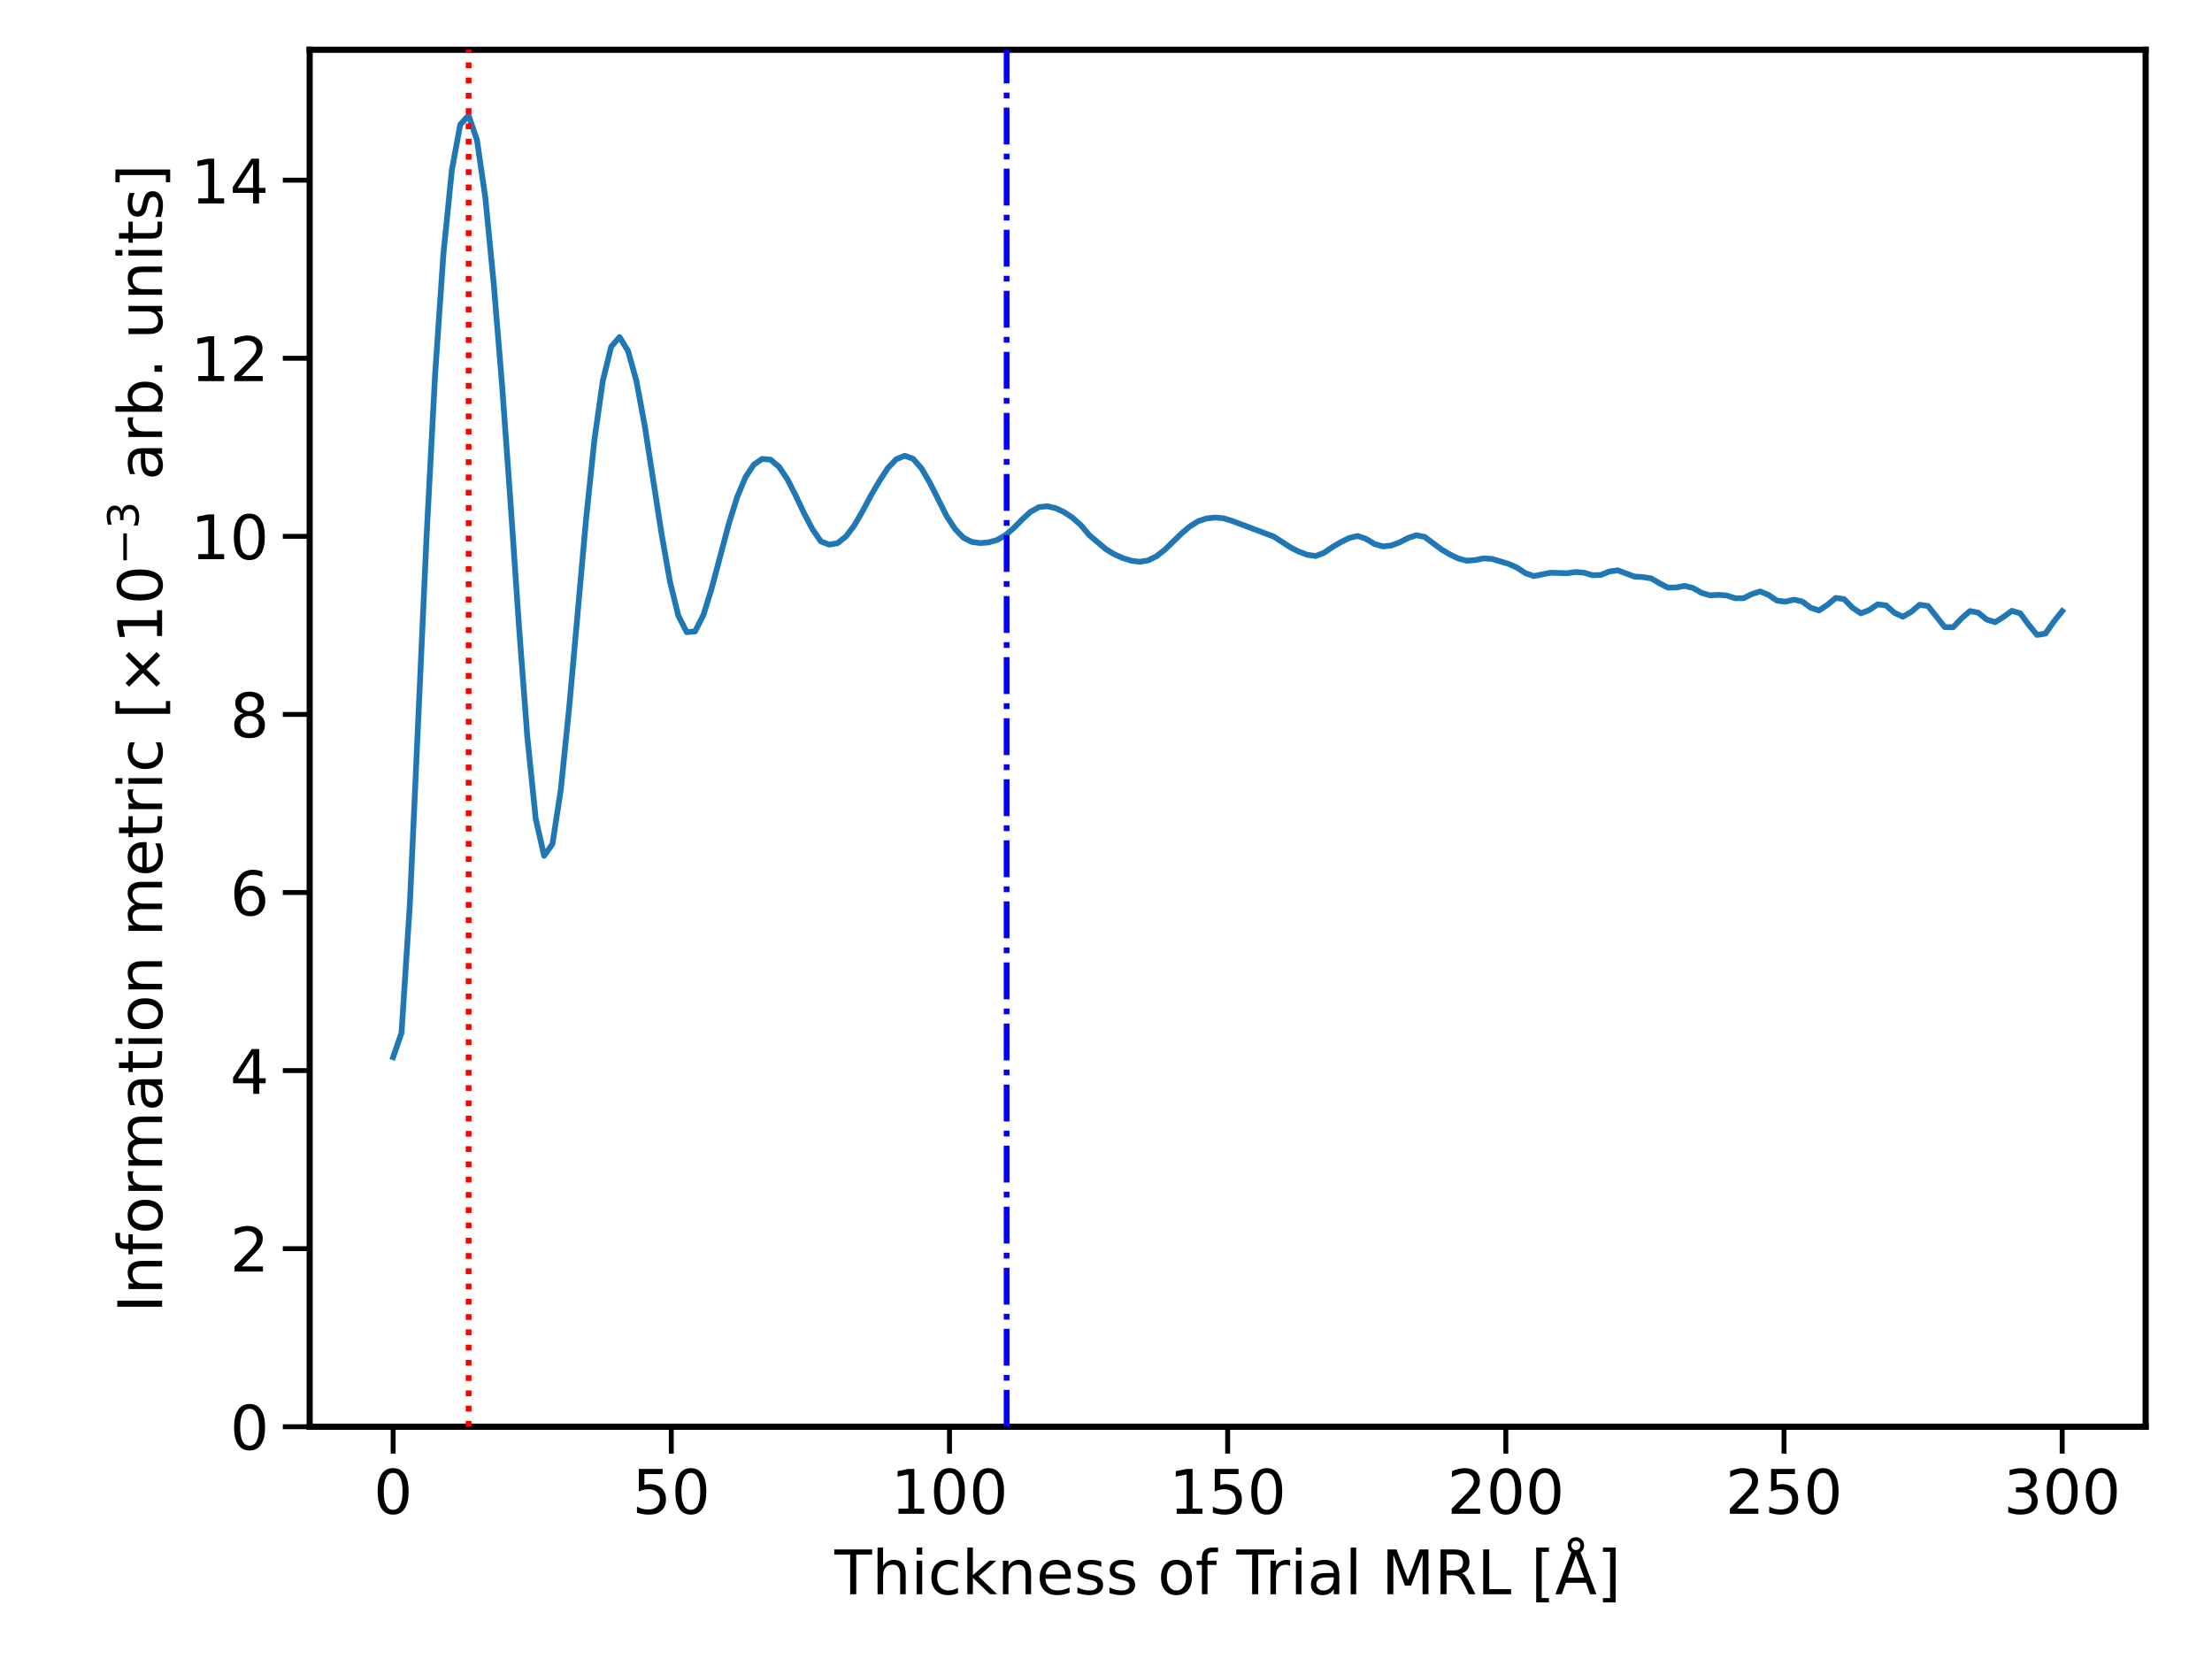
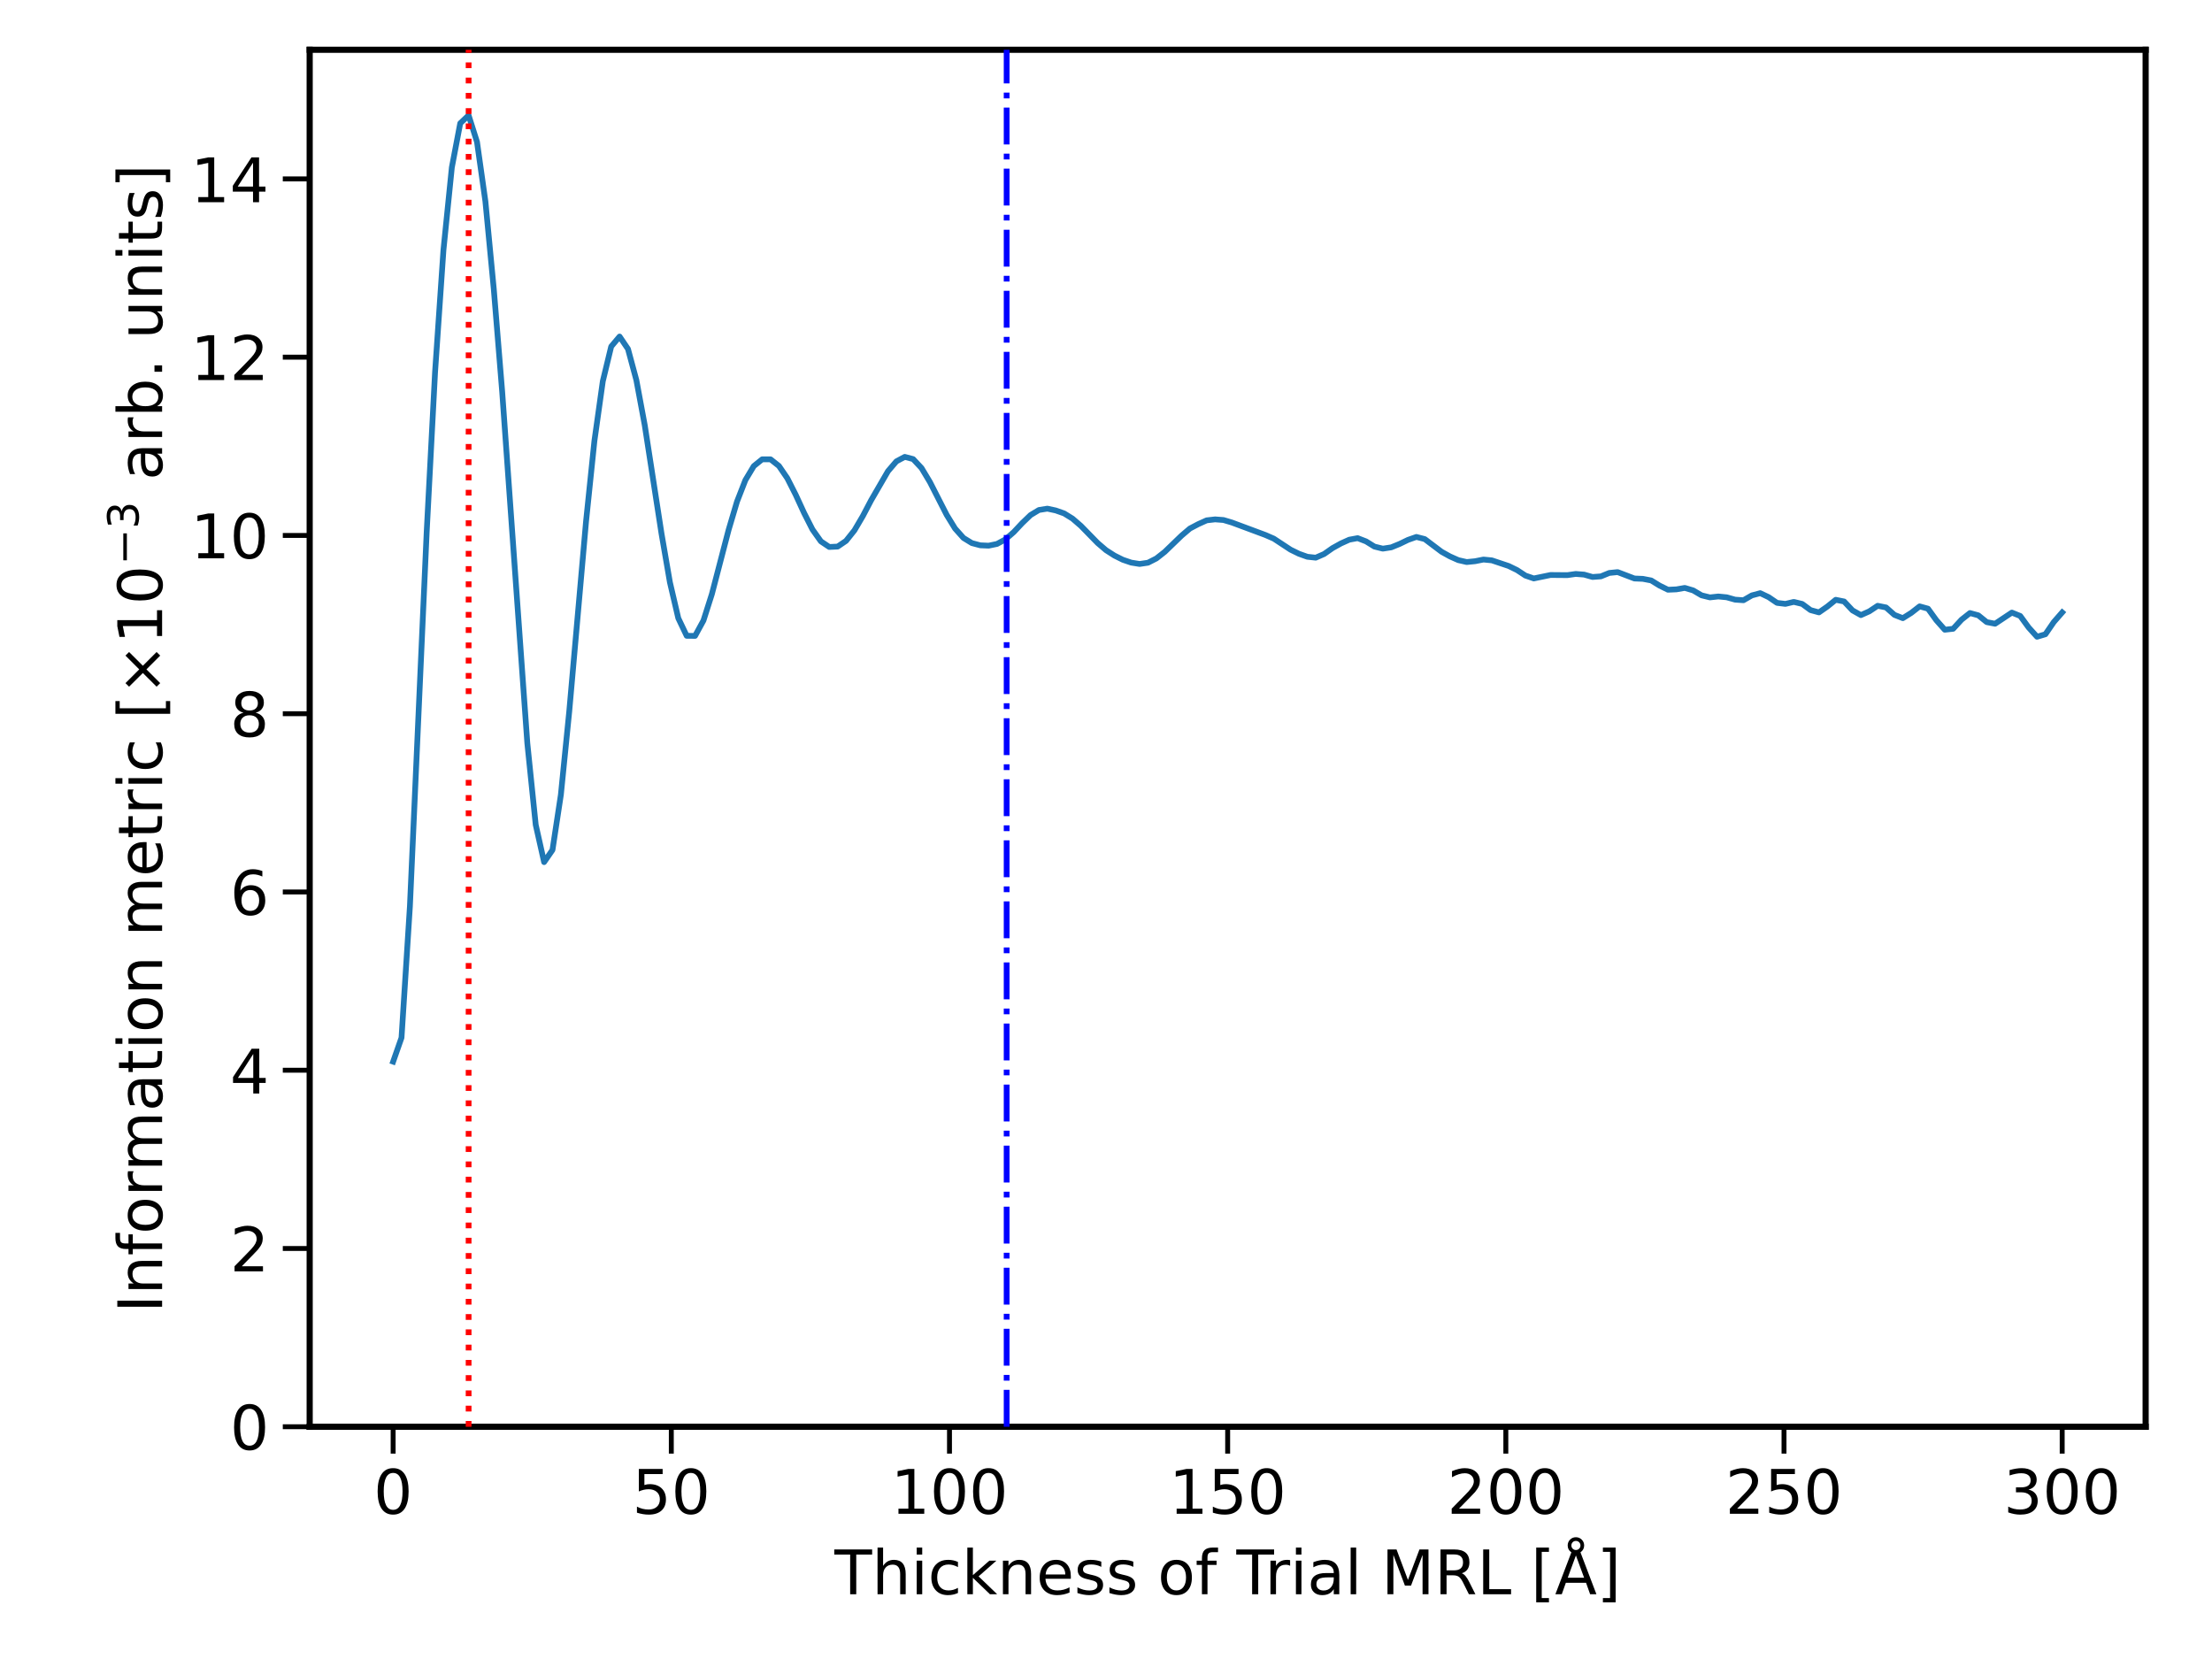
<svg xmlns="http://www.w3.org/2000/svg" xmlns:xlink="http://www.w3.org/1999/xlink" width="576pt" height="432pt" viewBox="0 0 576 432" version="1.1">
  <defs>
    <style type="text/css">*{stroke-linejoin: round; stroke-linecap: butt}</style>
  </defs>
  <g id="figure_1">
    <g id="patch_1">
      <path d="M 0 432  L 576 432  L 576 0  L 0 0  z " style="fill: #ffffff" />
    </g>
    <g id="axes_1">
      <g id="patch_2">
        <path d="M 80.64 371.52  L 558.72 371.52  L 558.72 12.96  L 80.64 12.96  z " style="fill: #ffffff" />
      </g>
      <g id="matplotlib.axis_1">
        <g id="xtick_1">
          <g id="line2d_1">
            <defs>
-               <path id="mbadc3def01" d="M 0 0  L 0 7  " style="stroke: #000000; stroke-width: 1.28" />
+               <path id="mc5dcfba2b3" d="M 0 0  L 0 7  " style="stroke: #000000; stroke-width: 1.28" />
            </defs>
            <g>
-               <use xlink:href="#mbadc3def01" x="102.371" y="371.52" style="stroke: #000000; stroke-width: 1.28" />
+               <use xlink:href="#mc5dcfba2b3" x="102.371" y="371.52" style="stroke: #000000; stroke-width: 1.28" />
            </g>
          </g>
          <g id="text_1">
            <g transform="translate(97.28091 394.1775) scale(0.16 -0.16)">
              <defs>
                <path id="DejaVuSans-30" d="M 2034 4250  Q 1547 4250 1301 3770  Q 1056 3291 1056 2328  Q 1056 1369 1301 889  Q 1547 409 2034 409  Q 2525 409 2770 889  Q 3016 1369 3016 2328  Q 3016 3291 2770 3770  Q 2525 4250 2034 4250  z M 2034 4750  Q 2819 4750 3233 4129  Q 3647 3509 3647 2328  Q 3647 1150 3233 529  Q 2819 -91 2034 -91  Q 1250 -91 836 529  Q 422 1150 422 2328  Q 422 3509 836 4129  Q 1250 4750 2034 4750  z " transform="scale(0.015625)" />
              </defs>
              <use xlink:href="#DejaVuSans-30" />
            </g>
          </g>
        </g>
        <g id="xtick_2">
          <g id="line2d_2">
            <g>
-               <use xlink:href="#mbadc3def01" x="174.807" y="371.52" style="stroke: #000000; stroke-width: 1.28" />
+               <use xlink:href="#mc5dcfba2b3" x="174.807" y="371.52" style="stroke: #000000; stroke-width: 1.28" />
            </g>
          </g>
          <g id="text_2">
            <g transform="translate(164.6273 394.1775) scale(0.16 -0.16)">
              <defs>
                <path id="DejaVuSans-35" d="M 691 4666  L 3169 4666  L 3169 4134  L 1269 4134  L 1269 2991  Q 1406 3038 1543 3061  Q 1681 3084 1819 3084  Q 2600 3084 3056 2656  Q 3513 2228 3513 1497  Q 3513 744 3044 326  Q 2575 -91 1722 -91  Q 1428 -91 1123 -41  Q 819 9 494 109  L 494 744  Q 775 591 1075 516  Q 1375 441 1709 441  Q 2250 441 2565 725  Q 2881 1009 2881 1497  Q 2881 1984 2565 2268  Q 2250 2553 1709 2553  Q 1456 2553 1204 2497  Q 953 2441 691 2322  L 691 4666  z " transform="scale(0.015625)" />
              </defs>
              <use xlink:href="#DejaVuSans-35" />
              <use xlink:href="#DejaVuSans-30" transform="translate(63.62305 0)" />
            </g>
          </g>
        </g>
        <g id="xtick_3">
          <g id="line2d_3">
            <g>
-               <use xlink:href="#mbadc3def01" x="247.244" y="371.52" style="stroke: #000000; stroke-width: 1.28" />
+               <use xlink:href="#mc5dcfba2b3" x="247.244" y="371.52" style="stroke: #000000; stroke-width: 1.28" />
            </g>
          </g>
          <g id="text_3">
            <g transform="translate(231.9736 394.1775) scale(0.16 -0.16)">
              <defs>
                <path id="DejaVuSans-31" d="M 794 531  L 1825 531  L 1825 4091  L 703 3866  L 703 4441  L 1819 4666  L 2450 4666  L 2450 531  L 3481 531  L 3481 0  L 794 0  L 794 531  z " transform="scale(0.015625)" />
              </defs>
              <use xlink:href="#DejaVuSans-31" />
              <use xlink:href="#DejaVuSans-30" transform="translate(63.62305 0)" />
              <use xlink:href="#DejaVuSans-30" transform="translate(127.2461 0)" />
            </g>
          </g>
        </g>
        <g id="xtick_4">
          <g id="line2d_4">
            <g>
-               <use xlink:href="#mbadc3def01" x="319.68" y="371.52" style="stroke: #000000; stroke-width: 1.28" />
+               <use xlink:href="#mc5dcfba2b3" x="319.68" y="371.52" style="stroke: #000000; stroke-width: 1.28" />
            </g>
          </g>
          <g id="text_4">
            <g transform="translate(304.41 394.1775) scale(0.16 -0.16)">
              <use xlink:href="#DejaVuSans-31" />
              <use xlink:href="#DejaVuSans-35" transform="translate(63.62305 0)" />
              <use xlink:href="#DejaVuSans-30" transform="translate(127.2461 0)" />
            </g>
          </g>
        </g>
        <g id="xtick_5">
          <g id="line2d_5">
            <g>
-               <use xlink:href="#mbadc3def01" x="392.116" y="371.52" style="stroke: #000000; stroke-width: 1.28" />
+               <use xlink:href="#mc5dcfba2b3" x="392.116" y="371.52" style="stroke: #000000; stroke-width: 1.28" />
            </g>
          </g>
          <g id="text_5">
            <g transform="translate(376.8464 394.1775) scale(0.16 -0.16)">
              <defs>
                <path id="DejaVuSans-32" d="M 1228 531  L 3431 531  L 3431 0  L 469 0  L 469 531  Q 828 903 1448 1529  Q 2069 2156 2228 2338  Q 2531 2678 2651 2914  Q 2772 3150 2772 3378  Q 2772 3750 2511 3984  Q 2250 4219 1831 4219  Q 1534 4219 1204 4116  Q 875 4013 500 3803  L 500 4441  Q 881 4594 1212 4672  Q 1544 4750 1819 4750  Q 2544 4750 2975 4387  Q 3406 4025 3406 3419  Q 3406 3131 3298 2873  Q 3191 2616 2906 2266  Q 2828 2175 2409 1742  Q 1991 1309 1228 531  z " transform="scale(0.015625)" />
              </defs>
              <use xlink:href="#DejaVuSans-32" />
              <use xlink:href="#DejaVuSans-30" transform="translate(63.62305 0)" />
              <use xlink:href="#DejaVuSans-30" transform="translate(127.2461 0)" />
            </g>
          </g>
        </g>
        <g id="xtick_6">
          <g id="line2d_6">
            <g>
-               <use xlink:href="#mbadc3def01" x="464.553" y="371.52" style="stroke: #000000; stroke-width: 1.28" />
+               <use xlink:href="#mc5dcfba2b3" x="464.553" y="371.52" style="stroke: #000000; stroke-width: 1.28" />
            </g>
          </g>
          <g id="text_6">
            <g transform="translate(449.2827 394.1775) scale(0.16 -0.16)">
              <use xlink:href="#DejaVuSans-32" />
              <use xlink:href="#DejaVuSans-35" transform="translate(63.62305 0)" />
              <use xlink:href="#DejaVuSans-30" transform="translate(127.2461 0)" />
            </g>
          </g>
        </g>
        <g id="xtick_7">
          <g id="line2d_7">
            <g>
-               <use xlink:href="#mbadc3def01" x="536.989" y="371.52" style="stroke: #000000; stroke-width: 1.28" />
+               <use xlink:href="#mc5dcfba2b3" x="536.989" y="371.52" style="stroke: #000000; stroke-width: 1.28" />
            </g>
          </g>
          <g id="text_7">
            <g transform="translate(521.7191 394.1775) scale(0.16 -0.16)">
              <defs>
                <path id="DejaVuSans-33" d="M 2597 2516  Q 3050 2419 3304 2112  Q 3559 1806 3559 1356  Q 3559 666 3084 287  Q 2609 -91 1734 -91  Q 1441 -91 1130 -33  Q 819 25 488 141  L 488 750  Q 750 597 1062 519  Q 1375 441 1716 441  Q 2309 441 2620 675  Q 2931 909 2931 1356  Q 2931 1769 2642 2001  Q 2353 2234 1838 2234  L 1294 2234  L 1294 2753  L 1863 2753  Q 2328 2753 2575 2939  Q 2822 3125 2822 3475  Q 2822 3834 2567 4026  Q 2313 4219 1838 4219  Q 1578 4219 1281 4162  Q 984 4106 628 3988  L 628 4550  Q 988 4650 1302 4700  Q 1616 4750 1894 4750  Q 2613 4750 3031 4423  Q 3450 4097 3450 3541  Q 3450 3153 3228 2886  Q 3006 2619 2597 2516  z " transform="scale(0.015625)" />
              </defs>
              <use xlink:href="#DejaVuSans-33" />
              <use xlink:href="#DejaVuSans-30" transform="translate(63.62305 0)" />
              <use xlink:href="#DejaVuSans-30" transform="translate(127.2461 0)" />
            </g>
          </g>
        </g>
        <g id="text_8">
          <g transform="translate(217.285 415.14) scale(0.16 -0.16)">
            <defs>
              <path id="DejaVuSans-54" d="M -19 4666  L 3928 4666  L 3928 4134  L 2272 4134  L 2272 0  L 1638 0  L 1638 4134  L -19 4134  L -19 4666  z " transform="scale(0.015625)" />
              <path id="DejaVuSans-68" d="M 3513 2113  L 3513 0  L 2938 0  L 2938 2094  Q 2938 2591 2744 2837  Q 2550 3084 2163 3084  Q 1697 3084 1428 2787  Q 1159 2491 1159 1978  L 1159 0  L 581 0  L 581 4863  L 1159 4863  L 1159 2956  Q 1366 3272 1645 3428  Q 1925 3584 2291 3584  Q 2894 3584 3203 3211  Q 3513 2838 3513 2113  z " transform="scale(0.015625)" />
              <path id="DejaVuSans-69" d="M 603 3500  L 1178 3500  L 1178 0  L 603 0  L 603 3500  z M 603 4863  L 1178 4863  L 1178 4134  L 603 4134  L 603 4863  z " transform="scale(0.015625)" />
              <path id="DejaVuSans-63" d="M 3122 3366  L 3122 2828  Q 2878 2963 2633 3030  Q 2388 3097 2138 3097  Q 1578 3097 1268 2742  Q 959 2388 959 1747  Q 959 1106 1268 751  Q 1578 397 2138 397  Q 2388 397 2633 464  Q 2878 531 3122 666  L 3122 134  Q 2881 22 2623 -34  Q 2366 -91 2075 -91  Q 1284 -91 818 406  Q 353 903 353 1747  Q 353 2603 823 3093  Q 1294 3584 2113 3584  Q 2378 3584 2631 3529  Q 2884 3475 3122 3366  z " transform="scale(0.015625)" />
              <path id="DejaVuSans-6b" d="M 581 4863  L 1159 4863  L 1159 1991  L 2875 3500  L 3609 3500  L 1753 1863  L 3688 0  L 2938 0  L 1159 1709  L 1159 0  L 581 0  L 581 4863  z " transform="scale(0.015625)" />
              <path id="DejaVuSans-6e" d="M 3513 2113  L 3513 0  L 2938 0  L 2938 2094  Q 2938 2591 2744 2837  Q 2550 3084 2163 3084  Q 1697 3084 1428 2787  Q 1159 2491 1159 1978  L 1159 0  L 581 0  L 581 3500  L 1159 3500  L 1159 2956  Q 1366 3272 1645 3428  Q 1925 3584 2291 3584  Q 2894 3584 3203 3211  Q 3513 2838 3513 2113  z " transform="scale(0.015625)" />
              <path id="DejaVuSans-65" d="M 3597 1894  L 3597 1613  L 953 1613  Q 991 1019 1311 708  Q 1631 397 2203 397  Q 2534 397 2845 478  Q 3156 559 3463 722  L 3463 178  Q 3153 47 2828 -22  Q 2503 -91 2169 -91  Q 1331 -91 842 396  Q 353 884 353 1716  Q 353 2575 817 3079  Q 1281 3584 2069 3584  Q 2775 3584 3186 3129  Q 3597 2675 3597 1894  z M 3022 2063  Q 3016 2534 2758 2815  Q 2500 3097 2075 3097  Q 1594 3097 1305 2825  Q 1016 2553 972 2059  L 3022 2063  z " transform="scale(0.015625)" />
              <path id="DejaVuSans-73" d="M 2834 3397  L 2834 2853  Q 2591 2978 2328 3040  Q 2066 3103 1784 3103  Q 1356 3103 1142 2972  Q 928 2841 928 2578  Q 928 2378 1081 2264  Q 1234 2150 1697 2047  L 1894 2003  Q 2506 1872 2764 1633  Q 3022 1394 3022 966  Q 3022 478 2636 193  Q 2250 -91 1575 -91  Q 1294 -91 989 -36  Q 684 19 347 128  L 347 722  Q 666 556 975 473  Q 1284 391 1588 391  Q 1994 391 2212 530  Q 2431 669 2431 922  Q 2431 1156 2273 1281  Q 2116 1406 1581 1522  L 1381 1569  Q 847 1681 609 1914  Q 372 2147 372 2553  Q 372 3047 722 3315  Q 1072 3584 1716 3584  Q 2034 3584 2315 3537  Q 2597 3491 2834 3397  z " transform="scale(0.015625)" />
              <path id="DejaVuSans-20" transform="scale(0.015625)" />
              <path id="DejaVuSans-6f" d="M 1959 3097  Q 1497 3097 1228 2736  Q 959 2375 959 1747  Q 959 1119 1226 758  Q 1494 397 1959 397  Q 2419 397 2687 759  Q 2956 1122 2956 1747  Q 2956 2369 2687 2733  Q 2419 3097 1959 3097  z M 1959 3584  Q 2709 3584 3137 3096  Q 3566 2609 3566 1747  Q 3566 888 3137 398  Q 2709 -91 1959 -91  Q 1206 -91 779 398  Q 353 888 353 1747  Q 353 2609 779 3096  Q 1206 3584 1959 3584  z " transform="scale(0.015625)" />
              <path id="DejaVuSans-66" d="M 2375 4863  L 2375 4384  L 1825 4384  Q 1516 4384 1395 4259  Q 1275 4134 1275 3809  L 1275 3500  L 2222 3500  L 2222 3053  L 1275 3053  L 1275 0  L 697 0  L 697 3053  L 147 3053  L 147 3500  L 697 3500  L 697 3744  Q 697 4328 969 4595  Q 1241 4863 1831 4863  L 2375 4863  z " transform="scale(0.015625)" />
              <path id="DejaVuSans-72" d="M 2631 2963  Q 2534 3019 2420 3045  Q 2306 3072 2169 3072  Q 1681 3072 1420 2755  Q 1159 2438 1159 1844  L 1159 0  L 581 0  L 581 3500  L 1159 3500  L 1159 2956  Q 1341 3275 1631 3429  Q 1922 3584 2338 3584  Q 2397 3584 2469 3576  Q 2541 3569 2628 3553  L 2631 2963  z " transform="scale(0.015625)" />
              <path id="DejaVuSans-61" d="M 2194 1759  Q 1497 1759 1228 1600  Q 959 1441 959 1056  Q 959 750 1161 570  Q 1363 391 1709 391  Q 2188 391 2477 730  Q 2766 1069 2766 1631  L 2766 1759  L 2194 1759  z M 3341 1997  L 3341 0  L 2766 0  L 2766 531  Q 2569 213 2275 61  Q 1981 -91 1556 -91  Q 1019 -91 701 211  Q 384 513 384 1019  Q 384 1609 779 1909  Q 1175 2209 1959 2209  L 2766 2209  L 2766 2266  Q 2766 2663 2505 2880  Q 2244 3097 1772 3097  Q 1472 3097 1187 3025  Q 903 2953 641 2809  L 641 3341  Q 956 3463 1253 3523  Q 1550 3584 1831 3584  Q 2591 3584 2966 3190  Q 3341 2797 3341 1997  z " transform="scale(0.015625)" />
              <path id="DejaVuSans-6c" d="M 603 4863  L 1178 4863  L 1178 0  L 603 0  L 603 4863  z " transform="scale(0.015625)" />
              <path id="DejaVuSans-4d" d="M 628 4666  L 1569 4666  L 2759 1491  L 3956 4666  L 4897 4666  L 4897 0  L 4281 0  L 4281 4097  L 3078 897  L 2444 897  L 1241 4097  L 1241 0  L 628 0  L 628 4666  z " transform="scale(0.015625)" />
              <path id="DejaVuSans-52" d="M 2841 2188  Q 3044 2119 3236 1894  Q 3428 1669 3622 1275  L 4263 0  L 3584 0  L 2988 1197  Q 2756 1666 2539 1819  Q 2322 1972 1947 1972  L 1259 1972  L 1259 0  L 628 0  L 628 4666  L 2053 4666  Q 2853 4666 3247 4331  Q 3641 3997 3641 3322  Q 3641 2881 3436 2590  Q 3231 2300 2841 2188  z M 1259 4147  L 1259 2491  L 2053 2491  Q 2509 2491 2742 2702  Q 2975 2913 2975 3322  Q 2975 3731 2742 3939  Q 2509 4147 2053 4147  L 1259 4147  z " transform="scale(0.015625)" />
              <path id="DejaVuSans-4c" d="M 628 4666  L 1259 4666  L 1259 531  L 3531 531  L 3531 0  L 628 0  L 628 4666  z " transform="scale(0.015625)" />
              <path id="DejaVuSans-5b" d="M 550 4863  L 1875 4863  L 1875 4416  L 1125 4416  L 1125 -397  L 1875 -397  L 1875 -844  L 550 -844  L 550 4863  z " transform="scale(0.015625)" />
              <path id="DejaVuSans-c5" d="M 2663 5081  Q 2663 5278 2523 5417  Q 2384 5556 2188 5556  Q 1988 5556 1852 5420  Q 1716 5284 1716 5081  Q 1716 4884 1853 4746  Q 1991 4609 2188 4609  Q 2384 4609 2523 4746  Q 2663 4884 2663 5081  z M 2188 4044  L 1338 1722  L 3041 1722  L 2188 4044  z M 1716 4366  Q 1525 4494 1428 4673  Q 1331 4853 1331 5081  Q 1331 5441 1579 5691  Q 1828 5941 2188 5941  Q 2544 5941 2795 5689  Q 3047 5438 3047 5081  Q 3047 4863 2948 4678  Q 2850 4494 2663 4366  L 4325 0  L 3669 0  L 3244 1197  L 1141 1197  L 716 0  L 50 0  L 1716 4366  z " transform="scale(0.015625)" />
              <path id="DejaVuSans-5d" d="M 1947 4863  L 1947 -844  L 622 -844  L 622 -397  L 1369 -397  L 1369 4416  L 622 4416  L 622 4863  L 1947 4863  z " transform="scale(0.015625)" />
            </defs>
            <use xlink:href="#DejaVuSans-54" />
            <use xlink:href="#DejaVuSans-68" transform="translate(61.08398 0)" />
            <use xlink:href="#DejaVuSans-69" transform="translate(124.4629 0)" />
            <use xlink:href="#DejaVuSans-63" transform="translate(152.2461 0)" />
            <use xlink:href="#DejaVuSans-6b" transform="translate(207.2266 0)" />
            <use xlink:href="#DejaVuSans-6e" transform="translate(265.1367 0)" />
            <use xlink:href="#DejaVuSans-65" transform="translate(328.5156 0)" />
            <use xlink:href="#DejaVuSans-73" transform="translate(390.0391 0)" />
            <use xlink:href="#DejaVuSans-73" transform="translate(442.1387 0)" />
            <use xlink:href="#DejaVuSans-20" transform="translate(494.2383 0)" />
            <use xlink:href="#DejaVuSans-6f" transform="translate(526.0254 0)" />
            <use xlink:href="#DejaVuSans-66" transform="translate(587.207 0)" />
            <use xlink:href="#DejaVuSans-20" transform="translate(622.4121 0)" />
            <use xlink:href="#DejaVuSans-54" transform="translate(654.1992 0)" />
            <use xlink:href="#DejaVuSans-72" transform="translate(700.5332 0)" />
            <use xlink:href="#DejaVuSans-69" transform="translate(741.6465 0)" />
            <use xlink:href="#DejaVuSans-61" transform="translate(769.4297 0)" />
            <use xlink:href="#DejaVuSans-6c" transform="translate(830.709 0)" />
            <use xlink:href="#DejaVuSans-20" transform="translate(858.4922 0)" />
            <use xlink:href="#DejaVuSans-4d" transform="translate(890.2793 0)" />
            <use xlink:href="#DejaVuSans-52" transform="translate(976.5586 0)" />
            <use xlink:href="#DejaVuSans-4c" transform="translate(1046.041 0)" />
            <use xlink:href="#DejaVuSans-20" transform="translate(1101.754 0)" />
            <use xlink:href="#DejaVuSans-5b" transform="translate(1133.541 0)" />
            <use xlink:href="#DejaVuSans-c5" transform="translate(1172.555 0)" />
            <use xlink:href="#DejaVuSans-5d" transform="translate(1240.963 0)" />
          </g>
        </g>
      </g>
      <g id="matplotlib.axis_2">
        <g id="ytick_1">
          <g id="line2d_8">
            <defs>
-               <path id="m92c061d742" d="M 0 0  L -7 0  " style="stroke: #000000; stroke-width: 1.28" />
+               <path id="m9cee6c0a0c" d="M 0 0  L -7 0  " style="stroke: #000000; stroke-width: 1.28" />
            </defs>
            <g>
-               <use xlink:href="#m92c061d742" x="80.64" y="371.52" style="stroke: #000000; stroke-width: 1.28" />
+               <use xlink:href="#m9cee6c0a0c" x="80.64" y="371.52" style="stroke: #000000; stroke-width: 1.28" />
            </g>
          </g>
          <g id="text_9">
            <g transform="translate(59.9 377.5987) scale(0.16 -0.16)">
              <use xlink:href="#DejaVuSans-30" transform="translate(0 0.78125)" />
            </g>
          </g>
        </g>
        <g id="ytick_2">
          <g id="line2d_9">
            <g>
-               <use xlink:href="#m92c061d742" x="80.64" y="325.148" style="stroke: #000000; stroke-width: 1.28" />
+               <use xlink:href="#m9cee6c0a0c" x="80.64" y="325.101" style="stroke: #000000; stroke-width: 1.28" />
            </g>
          </g>
          <g id="text_10">
-             <g transform="translate(59.9 331.2264) scale(0.16 -0.16)">
+             <g transform="translate(59.9 331.1797) scale(0.16 -0.16)">
              <use xlink:href="#DejaVuSans-32" transform="translate(0 0.78125)" />
            </g>
          </g>
        </g>
        <g id="ytick_3">
          <g id="line2d_10">
            <g>
-               <use xlink:href="#m92c061d742" x="80.64" y="278.775" style="stroke: #000000; stroke-width: 1.28" />
+               <use xlink:href="#m9cee6c0a0c" x="80.64" y="278.682" style="stroke: #000000; stroke-width: 1.28" />
            </g>
          </g>
          <g id="text_11">
-             <g transform="translate(59.9 284.8541) scale(0.16 -0.16)">
+             <g transform="translate(59.9 284.7607) scale(0.16 -0.16)">
              <defs>
                <path id="DejaVuSans-34" d="M 2419 4116  L 825 1625  L 2419 1625  L 2419 4116  z M 2253 4666  L 3047 4666  L 3047 1625  L 3713 1625  L 3713 1100  L 3047 1100  L 3047 0  L 2419 0  L 2419 1100  L 313 1100  L 313 1709  L 2253 4666  z " transform="scale(0.015625)" />
              </defs>
              <use xlink:href="#DejaVuSans-34" transform="translate(0 0.09375)" />
            </g>
          </g>
        </g>
        <g id="ytick_4">
          <g id="line2d_11">
            <g>
-               <use xlink:href="#m92c061d742" x="80.64" y="232.403" style="stroke: #000000; stroke-width: 1.28" />
+               <use xlink:href="#m9cee6c0a0c" x="80.64" y="232.263" style="stroke: #000000; stroke-width: 1.28" />
            </g>
          </g>
          <g id="text_12">
-             <g transform="translate(59.9 238.4818) scale(0.16 -0.16)">
+             <g transform="translate(59.9 238.3417) scale(0.16 -0.16)">
              <defs>
                <path id="DejaVuSans-36" d="M 2113 2584  Q 1688 2584 1439 2293  Q 1191 2003 1191 1497  Q 1191 994 1439 701  Q 1688 409 2113 409  Q 2538 409 2786 701  Q 3034 994 3034 1497  Q 3034 2003 2786 2293  Q 2538 2584 2113 2584  z M 3366 4563  L 3366 3988  Q 3128 4100 2886 4159  Q 2644 4219 2406 4219  Q 1781 4219 1451 3797  Q 1122 3375 1075 2522  Q 1259 2794 1537 2939  Q 1816 3084 2150 3084  Q 2853 3084 3261 2657  Q 3669 2231 3669 1497  Q 3669 778 3244 343  Q 2819 -91 2113 -91  Q 1303 -91 875 529  Q 447 1150 447 2328  Q 447 3434 972 4092  Q 1497 4750 2381 4750  Q 2619 4750 2861 4703  Q 3103 4656 3366 4563  z " transform="scale(0.015625)" />
              </defs>
              <use xlink:href="#DejaVuSans-36" transform="translate(0 0.78125)" />
            </g>
          </g>
        </g>
        <g id="ytick_5">
          <g id="line2d_12">
            <g>
-               <use xlink:href="#m92c061d742" x="80.64" y="186.031" style="stroke: #000000; stroke-width: 1.28" />
+               <use xlink:href="#m9cee6c0a0c" x="80.64" y="185.844" style="stroke: #000000; stroke-width: 1.28" />
            </g>
          </g>
          <g id="text_13">
-             <g transform="translate(59.9 192.1095) scale(0.16 -0.16)">
+             <g transform="translate(59.9 191.9226) scale(0.16 -0.16)">
              <defs>
                <path id="DejaVuSans-38" d="M 2034 2216  Q 1584 2216 1326 1975  Q 1069 1734 1069 1313  Q 1069 891 1326 650  Q 1584 409 2034 409  Q 2484 409 2743 651  Q 3003 894 3003 1313  Q 3003 1734 2745 1975  Q 2488 2216 2034 2216  z M 1403 2484  Q 997 2584 770 2862  Q 544 3141 544 3541  Q 544 4100 942 4425  Q 1341 4750 2034 4750  Q 2731 4750 3128 4425  Q 3525 4100 3525 3541  Q 3525 3141 3298 2862  Q 3072 2584 2669 2484  Q 3125 2378 3379 2068  Q 3634 1759 3634 1313  Q 3634 634 3220 271  Q 2806 -91 2034 -91  Q 1263 -91 848 271  Q 434 634 434 1313  Q 434 1759 690 2068  Q 947 2378 1403 2484  z M 1172 3481  Q 1172 3119 1398 2916  Q 1625 2713 2034 2713  Q 2441 2713 2670 2916  Q 2900 3119 2900 3481  Q 2900 3844 2670 4047  Q 2441 4250 2034 4250  Q 1625 4250 1398 4047  Q 1172 3844 1172 3481  z " transform="scale(0.015625)" />
              </defs>
              <use xlink:href="#DejaVuSans-38" transform="translate(0 0.78125)" />
            </g>
          </g>
        </g>
        <g id="ytick_6">
          <g id="line2d_13">
            <g>
-               <use xlink:href="#m92c061d742" x="80.64" y="139.658" style="stroke: #000000; stroke-width: 1.28" />
+               <use xlink:href="#m9cee6c0a0c" x="80.64" y="139.425" style="stroke: #000000; stroke-width: 1.28" />
            </g>
          </g>
          <g id="text_14">
-             <g transform="translate(49.66 145.7372) scale(0.16 -0.16)">
+             <g transform="translate(49.66 145.5036) scale(0.16 -0.16)">
              <use xlink:href="#DejaVuSans-31" transform="translate(0 0.78125)" />
              <use xlink:href="#DejaVuSans-30" transform="translate(63.62305 0.78125)" />
            </g>
          </g>
        </g>
        <g id="ytick_7">
          <g id="line2d_14">
            <g>
-               <use xlink:href="#m92c061d742" x="80.64" y="93.286" style="stroke: #000000; stroke-width: 1.28" />
+               <use xlink:href="#m9cee6c0a0c" x="80.64" y="93.006" style="stroke: #000000; stroke-width: 1.28" />
            </g>
          </g>
          <g id="text_15">
-             <g transform="translate(49.66 99.36488) scale(0.16 -0.16)">
+             <g transform="translate(49.66 99.08455) scale(0.16 -0.16)">
              <use xlink:href="#DejaVuSans-31" transform="translate(0 0.78125)" />
              <use xlink:href="#DejaVuSans-32" transform="translate(63.62305 0.78125)" />
            </g>
          </g>
        </g>
        <g id="ytick_8">
          <g id="line2d_15">
            <g>
-               <use xlink:href="#m92c061d742" x="80.64" y="46.914" style="stroke: #000000; stroke-width: 1.28" />
+               <use xlink:href="#m9cee6c0a0c" x="80.64" y="46.587" style="stroke: #000000; stroke-width: 1.28" />
            </g>
          </g>
          <g id="text_16">
-             <g transform="translate(49.66 52.99256) scale(0.16 -0.16)">
+             <g transform="translate(49.66 52.66552) scale(0.16 -0.16)">
              <use xlink:href="#DejaVuSans-31" transform="translate(0 0.09375)" />
              <use xlink:href="#DejaVuSans-34" transform="translate(63.62305 0.09375)" />
            </g>
          </g>
        </g>
        <g id="text_17">
          <g transform="translate(42.3325 341.84) rotate(-90) scale(0.16 -0.16)">
            <defs>
              <path id="DejaVuSans-49" d="M 628 4666  L 1259 4666  L 1259 0  L 628 0  L 628 4666  z " transform="scale(0.015625)" />
              <path id="DejaVuSans-6d" d="M 3328 2828  Q 3544 3216 3844 3400  Q 4144 3584 4550 3584  Q 5097 3584 5394 3201  Q 5691 2819 5691 2113  L 5691 0  L 5113 0  L 5113 2094  Q 5113 2597 4934 2840  Q 4756 3084 4391 3084  Q 3944 3084 3684 2787  Q 3425 2491 3425 1978  L 3425 0  L 2847 0  L 2847 2094  Q 2847 2600 2669 2842  Q 2491 3084 2119 3084  Q 1678 3084 1418 2786  Q 1159 2488 1159 1978  L 1159 0  L 581 0  L 581 3500  L 1159 3500  L 1159 2956  Q 1356 3278 1631 3431  Q 1906 3584 2284 3584  Q 2666 3584 2933 3390  Q 3200 3197 3328 2828  z " transform="scale(0.015625)" />
              <path id="DejaVuSans-74" d="M 1172 4494  L 1172 3500  L 2356 3500  L 2356 3053  L 1172 3053  L 1172 1153  Q 1172 725 1289 603  Q 1406 481 1766 481  L 2356 481  L 2356 0  L 1766 0  Q 1100 0 847 248  Q 594 497 594 1153  L 594 3053  L 172 3053  L 172 3500  L 594 3500  L 594 4494  L 1172 4494  z " transform="scale(0.015625)" />
              <path id="DejaVuSans-d7" d="M 4488 3438  L 3059 2003  L 4488 575  L 4116 197  L 2681 1631  L 1247 197  L 878 575  L 2303 2003  L 878 3438  L 1247 3816  L 2681 2381  L 4116 3816  L 4488 3438  z " transform="scale(0.015625)" />
              <path id="DejaVuSans-2212" d="M 678 2272  L 4684 2272  L 4684 1741  L 678 1741  L 678 2272  z " transform="scale(0.015625)" />
              <path id="DejaVuSans-62" d="M 3116 1747  Q 3116 2381 2855 2742  Q 2594 3103 2138 3103  Q 1681 3103 1420 2742  Q 1159 2381 1159 1747  Q 1159 1113 1420 752  Q 1681 391 2138 391  Q 2594 391 2855 752  Q 3116 1113 3116 1747  z M 1159 2969  Q 1341 3281 1617 3432  Q 1894 3584 2278 3584  Q 2916 3584 3314 3078  Q 3713 2572 3713 1747  Q 3713 922 3314 415  Q 2916 -91 2278 -91  Q 1894 -91 1617 61  Q 1341 213 1159 525  L 1159 0  L 581 0  L 581 4863  L 1159 4863  L 1159 2969  z " transform="scale(0.015625)" />
              <path id="DejaVuSans-2e" d="M 684 794  L 1344 794  L 1344 0  L 684 0  L 684 794  z " transform="scale(0.015625)" />
              <path id="DejaVuSans-75" d="M 544 1381  L 544 3500  L 1119 3500  L 1119 1403  Q 1119 906 1312 657  Q 1506 409 1894 409  Q 2359 409 2629 706  Q 2900 1003 2900 1516  L 2900 3500  L 3475 3500  L 3475 0  L 2900 0  L 2900 538  Q 2691 219 2414 64  Q 2138 -91 1772 -91  Q 1169 -91 856 284  Q 544 659 544 1381  z M 1991 3584  L 1991 3584  z " transform="scale(0.015625)" />
            </defs>
            <use xlink:href="#DejaVuSans-49" transform="translate(0 0.765625)" />
            <use xlink:href="#DejaVuSans-6e" transform="translate(29.49219 0.765625)" />
            <use xlink:href="#DejaVuSans-66" transform="translate(92.87109 0.765625)" />
            <use xlink:href="#DejaVuSans-6f" transform="translate(128.0762 0.765625)" />
            <use xlink:href="#DejaVuSans-72" transform="translate(189.2578 0.765625)" />
            <use xlink:href="#DejaVuSans-6d" transform="translate(230.3711 0.765625)" />
            <use xlink:href="#DejaVuSans-61" transform="translate(327.7832 0.765625)" />
            <use xlink:href="#DejaVuSans-74" transform="translate(389.0625 0.765625)" />
            <use xlink:href="#DejaVuSans-69" transform="translate(428.2715 0.765625)" />
            <use xlink:href="#DejaVuSans-6f" transform="translate(456.0547 0.765625)" />
            <use xlink:href="#DejaVuSans-6e" transform="translate(517.2363 0.765625)" />
            <use xlink:href="#DejaVuSans-20" transform="translate(580.6152 0.765625)" />
            <use xlink:href="#DejaVuSans-6d" transform="translate(612.4023 0.765625)" />
            <use xlink:href="#DejaVuSans-65" transform="translate(709.8145 0.765625)" />
            <use xlink:href="#DejaVuSans-74" transform="translate(771.3379 0.765625)" />
            <use xlink:href="#DejaVuSans-72" transform="translate(810.5469 0.765625)" />
            <use xlink:href="#DejaVuSans-69" transform="translate(851.6602 0.765625)" />
            <use xlink:href="#DejaVuSans-63" transform="translate(879.4434 0.765625)" />
            <use xlink:href="#DejaVuSans-20" transform="translate(934.4238 0.765625)" />
            <use xlink:href="#DejaVuSans-5b" transform="translate(966.2109 0.765625)" />
            <use xlink:href="#DejaVuSans-d7" transform="translate(1005.225 0.765625)" />
            <use xlink:href="#DejaVuSans-31" transform="translate(1089.014 0.765625)" />
            <use xlink:href="#DejaVuSans-30" transform="translate(1152.637 0.765625)" />
            <use xlink:href="#DejaVuSans-2212" transform="translate(1217.217 39.04688) scale(0.7)" />
            <use xlink:href="#DejaVuSans-33" transform="translate(1275.869 39.04688) scale(0.7)" />
            <use xlink:href="#DejaVuSans-20" transform="translate(1323.14 0.765625)" />
            <use xlink:href="#DejaVuSans-61" transform="translate(1354.927 0.765625)" />
            <use xlink:href="#DejaVuSans-72" transform="translate(1416.206 0.765625)" />
            <use xlink:href="#DejaVuSans-62" transform="translate(1457.319 0.765625)" />
            <use xlink:href="#DejaVuSans-2e" transform="translate(1520.796 0.765625)" />
            <use xlink:href="#DejaVuSans-20" transform="translate(1552.583 0.765625)" />
            <use xlink:href="#DejaVuSans-75" transform="translate(1584.37 0.765625)" />
            <use xlink:href="#DejaVuSans-6e" transform="translate(1647.749 0.765625)" />
            <use xlink:href="#DejaVuSans-69" transform="translate(1711.128 0.765625)" />
            <use xlink:href="#DejaVuSans-74" transform="translate(1738.911 0.765625)" />
            <use xlink:href="#DejaVuSans-73" transform="translate(1778.12 0.765625)" />
            <use xlink:href="#DejaVuSans-5d" transform="translate(1830.22 0.765625)" />
          </g>
        </g>
      </g>
      <g id="line2d_16">
-         <path d="M 102.371 275.285  L 104.555 268.962  L 106.739 235.263  L 111.107 139.097  L 113.291 97.679  L 115.475 65.968  L 117.659 44.319  L 119.843 32.444  L 122.027 30.034  L 124.211 36.501  L 126.395 51.589  L 128.579 74.02  L 130.763 100.618  L 132.947 130.96  L 135.131 162.911  L 137.315 191.916  L 139.499 213.172  L 141.683 222.858  L 143.867 219.761  L 146.051 205.482  L 148.235 184.027  L 152.603 135.301  L 154.787 114.498  L 156.971 99.171  L 159.155 90.263  L 161.339 87.774  L 163.523 91.34  L 165.707 99.122  L 167.891 110.877  L 172.259 138.924  L 174.443 151.371  L 176.627 160.288  L 178.811 164.614  L 180.995 164.417  L 183.179 160.118  L 185.363 153.037  L 189.731 136.602  L 191.915 129.551  L 194.099 124.303  L 196.283 120.994  L 198.467 119.498  L 200.651 119.697  L 202.835 121.517  L 205.019 124.769  L 207.203 129.042  L 209.387 133.674  L 211.571 137.812  L 213.755 140.989  L 215.939 141.831  L 218.123 141.421  L 220.308 139.671  L 222.492 136.759  L 224.676 132.996  L 226.86 128.898  L 229.044 125.182  L 231.228 121.837  L 233.412 119.572  L 235.596 118.673  L 237.78 119.476  L 239.964 121.971  L 242.148 125.734  L 246.516 134.425  L 248.7 137.756  L 250.884 140.027  L 253.068 141.115  L 255.252 141.41  L 257.436 141.239  L 259.62 140.62  L 261.804 139.376  L 263.988 137.493  L 266.172 135.264  L 268.356 133.26  L 270.54 132.058  L 272.724 131.821  L 274.908 132.336  L 277.092 133.346  L 279.276 134.805  L 281.46 136.742  L 283.644 139.345  L 288.012 143.04  L 290.196 144.348  L 292.38 145.325  L 294.564 146.003  L 296.748 146.289  L 298.932 145.947  L 301.116 144.864  L 303.3 143.165  L 307.668 138.918  L 309.852 137.061  L 312.036 135.706  L 314.22 134.996  L 316.404 134.77  L 318.588 134.959  L 320.772 135.62  L 331.692 139.725  L 336.06 142.558  L 338.244 143.645  L 340.428 144.468  L 342.612 144.786  L 344.796 143.935  L 346.98 142.439  L 349.164 141.165  L 351.348 140.084  L 353.532 139.566  L 355.716 140.324  L 357.9 141.642  L 360.084 142.28  L 362.268 142.057  L 364.452 141.235  L 366.636 140.099  L 368.82 139.366  L 371.004 139.823  L 375.372 143.088  L 377.556 144.38  L 379.74 145.429  L 381.924 146.018  L 384.108 145.846  L 386.292 145.402  L 388.476 145.529  L 392.844 146.836  L 395.028 147.808  L 397.212 149.243  L 399.396 150.011  L 403.764 149.146  L 408.132 149.256  L 410.316 148.95  L 412.5 149.142  L 414.684 149.792  L 416.868 149.725  L 419.052 148.825  L 421.237 148.506  L 425.605 150.137  L 427.789 150.266  L 429.973 150.615  L 432.157 151.894  L 434.341 153.021  L 436.525 152.978  L 438.709 152.557  L 440.893 153.13  L 443.077 154.375  L 445.261 155.019  L 447.445 154.898  L 449.629 155.063  L 451.813 155.773  L 453.997 155.773  L 456.181 154.694  L 458.365 154.013  L 460.549 154.939  L 462.733 156.407  L 464.917 156.688  L 467.101 156.149  L 469.285 156.61  L 471.469 158.244  L 473.653 158.964  L 475.837 157.525  L 478.021 155.698  L 480.205 156.013  L 482.389 158.25  L 484.573 159.719  L 486.757 158.848  L 488.941 157.369  L 491.125 157.654  L 493.309 159.568  L 495.493 160.583  L 497.677 159.332  L 499.861 157.481  L 502.045 157.794  L 506.413 163.3  L 508.597 163.338  L 510.781 161.028  L 512.965 159.126  L 515.149 159.544  L 517.333 161.33  L 519.517 162.011  L 521.701 160.652  L 523.885 159.067  L 526.069 159.706  L 528.253 162.666  L 530.437 165.331  L 532.621 164.988  L 534.805 161.881  L 536.989 159.132  L 536.989 159.132  " clip-path="url(#pf586b9be94)" style="fill: none; stroke: #1f77b4; stroke-width: 1.5; stroke-linecap: square" />
+         <path d="M 102.371 276.451  L 104.555 270.219  L 106.739 236.026  L 111.107 138.561  L 113.291 96.885  L 115.475 65.08  L 117.659 43.602  L 119.843 32.105  L 122.027 30.034  L 124.211 36.949  L 126.395 52.415  L 128.579 75.245  L 130.763 101.933  L 137.315 193.521  L 139.499 214.773  L 141.683 224.494  L 143.867 221.326  L 146.051 206.967  L 148.235 185.222  L 152.603 135.819  L 154.787 114.787  L 156.971 99.264  L 159.155 90.234  L 161.339 87.634  L 163.523 90.864  L 165.707 98.973  L 167.891 110.725  L 172.259 138.965  L 174.443 151.632  L 176.627 160.978  L 178.811 165.561  L 180.995 165.583  L 183.179 161.582  L 185.363 154.725  L 189.731 137.975  L 191.915 130.615  L 194.099 125.014  L 196.283 121.37  L 198.467 119.606  L 200.651 119.609  L 202.835 121.336  L 205.019 124.536  L 207.203 128.845  L 209.387 133.586  L 211.571 137.884  L 213.755 140.966  L 215.939 142.432  L 218.123 142.326  L 220.308 140.843  L 222.492 138.105  L 224.676 134.386  L 226.86 130.229  L 231.228 122.698  L 233.412 120.141  L 235.596 118.971  L 237.78 119.547  L 239.964 121.879  L 242.148 125.521  L 246.516 134.079  L 248.7 137.631  L 250.884 140.077  L 253.068 141.416  L 255.252 141.997  L 257.436 142.093  L 259.62 141.64  L 261.804 140.458  L 263.988 138.55  L 266.172 136.218  L 268.356 134.121  L 270.54 132.801  L 272.724 132.451  L 274.908 132.921  L 277.092 133.69  L 279.276 135.04  L 281.46 136.929  L 285.828 141.403  L 288.012 143.268  L 290.196 144.669  L 292.38 145.759  L 294.564 146.502  L 296.748 146.855  L 298.932 146.53  L 301.116 145.421  L 303.3 143.704  L 307.668 139.484  L 309.852 137.624  L 312.036 136.476  L 314.22 135.494  L 316.404 135.245  L 318.588 135.409  L 320.772 136.058  L 329.508 139.308  L 331.692 140.262  L 336.06 143.133  L 338.244 144.202  L 340.428 144.981  L 342.612 145.219  L 344.796 144.262  L 346.98 142.733  L 349.164 141.518  L 351.348 140.534  L 353.532 140.132  L 355.716 140.977  L 357.9 142.328  L 360.084 142.867  L 362.268 142.529  L 364.452 141.641  L 366.636 140.585  L 368.82 139.818  L 371.004 140.375  L 375.372 143.671  L 377.556 144.886  L 379.74 145.856  L 381.924 146.354  L 384.108 146.138  L 386.292 145.703  L 388.476 145.917  L 392.844 147.379  L 395.028 148.443  L 397.212 149.878  L 399.396 150.625  L 403.764 149.728  L 408.132 149.765  L 410.316 149.453  L 412.5 149.625  L 414.684 150.244  L 416.868 150.087  L 419.052 149.196  L 421.237 148.976  L 425.605 150.64  L 427.789 150.731  L 429.973 151.15  L 432.157 152.496  L 434.341 153.567  L 436.525 153.469  L 438.709 153.089  L 440.893 153.739  L 443.077 155.021  L 445.261 155.561  L 447.445 155.322  L 449.629 155.534  L 451.813 156.148  L 453.997 156.299  L 456.181 155.04  L 458.365 154.457  L 460.549 155.497  L 462.733 156.984  L 464.917 157.25  L 467.101 156.734  L 469.285 157.264  L 471.469 158.87  L 473.653 159.466  L 475.837 157.945  L 478.021 156.185  L 480.205 156.623  L 482.389 158.945  L 484.573 160.172  L 486.757 159.194  L 488.941 157.745  L 491.125 158.181  L 493.309 160.113  L 495.493 160.972  L 497.677 159.6  L 499.861 157.899  L 502.045 158.498  L 504.229 161.515  L 506.413 163.979  L 508.597 163.735  L 510.781 161.36  L 512.965 159.636  L 515.149 160.231  L 517.333 161.996  L 519.517 162.419  L 523.885 159.513  L 526.069 160.397  L 528.253 163.4  L 530.437 165.809  L 532.621 165.158  L 534.805 161.975  L 536.989 159.474  L 536.989 159.474  " clip-path="url(#pebc92c2e18)" style="fill: none; stroke: #1f77b4; stroke-width: 1.5; stroke-linecap: square" />
      </g>
      <g id="patch_3">
        <path d="M 80.64 371.52  L 80.64 12.96  " style="fill: none; stroke: #000000; stroke-width: 1.6; stroke-linejoin: miter; stroke-linecap: square" />
      </g>
      <g id="patch_4">
        <path d="M 558.72 371.52  L 558.72 12.96  " style="fill: none; stroke: #000000; stroke-width: 1.6; stroke-linejoin: miter; stroke-linecap: square" />
      </g>
      <g id="patch_5">
        <path d="M 80.64 371.52  L 558.72 371.52  " style="fill: none; stroke: #000000; stroke-width: 1.6; stroke-linejoin: miter; stroke-linecap: square" />
      </g>
      <g id="patch_6">
        <path d="M 80.64 12.96  L 558.72 12.96  " style="fill: none; stroke: #000000; stroke-width: 1.6; stroke-linejoin: miter; stroke-linecap: square" />
      </g>
      <g id="line2d_17">
-         <path d="M 122.027 371.52  L 122.027 12.96  " clip-path="url(#pf586b9be94)" style="fill: none; stroke-dasharray: 1.5,2.475; stroke-dashoffset: 0; stroke: #ff0000; stroke-width: 1.5" />
+         <path d="M 122.027 371.52  L 122.027 12.96  " clip-path="url(#pebc92c2e18)" style="fill: none; stroke-dasharray: 1.5,2.475; stroke-dashoffset: 0; stroke: #ff0000; stroke-width: 1.5" />
      </g>
      <g id="line2d_18">
-         <path d="M 262.121 371.52  L 262.121 12.96  " clip-path="url(#pf586b9be94)" style="fill: none; stroke-dasharray: 9.6,2.4,1.5,2.4; stroke-dashoffset: 0; stroke: #0000ff; stroke-width: 1.5" />
+         <path d="M 262.128 371.52  L 262.128 12.96  " clip-path="url(#pebc92c2e18)" style="fill: none; stroke-dasharray: 9.6,2.4,1.5,2.4; stroke-dashoffset: 0; stroke: #0000ff; stroke-width: 1.5" />
      </g>
    </g>
  </g>
  <defs>
-     <clipPath id="pf586b9be94">
+     <clipPath id="pebc92c2e18">
      <rect x="80.64" y="12.96" width="478.08" height="358.56" />
    </clipPath>
  </defs>
</svg>
